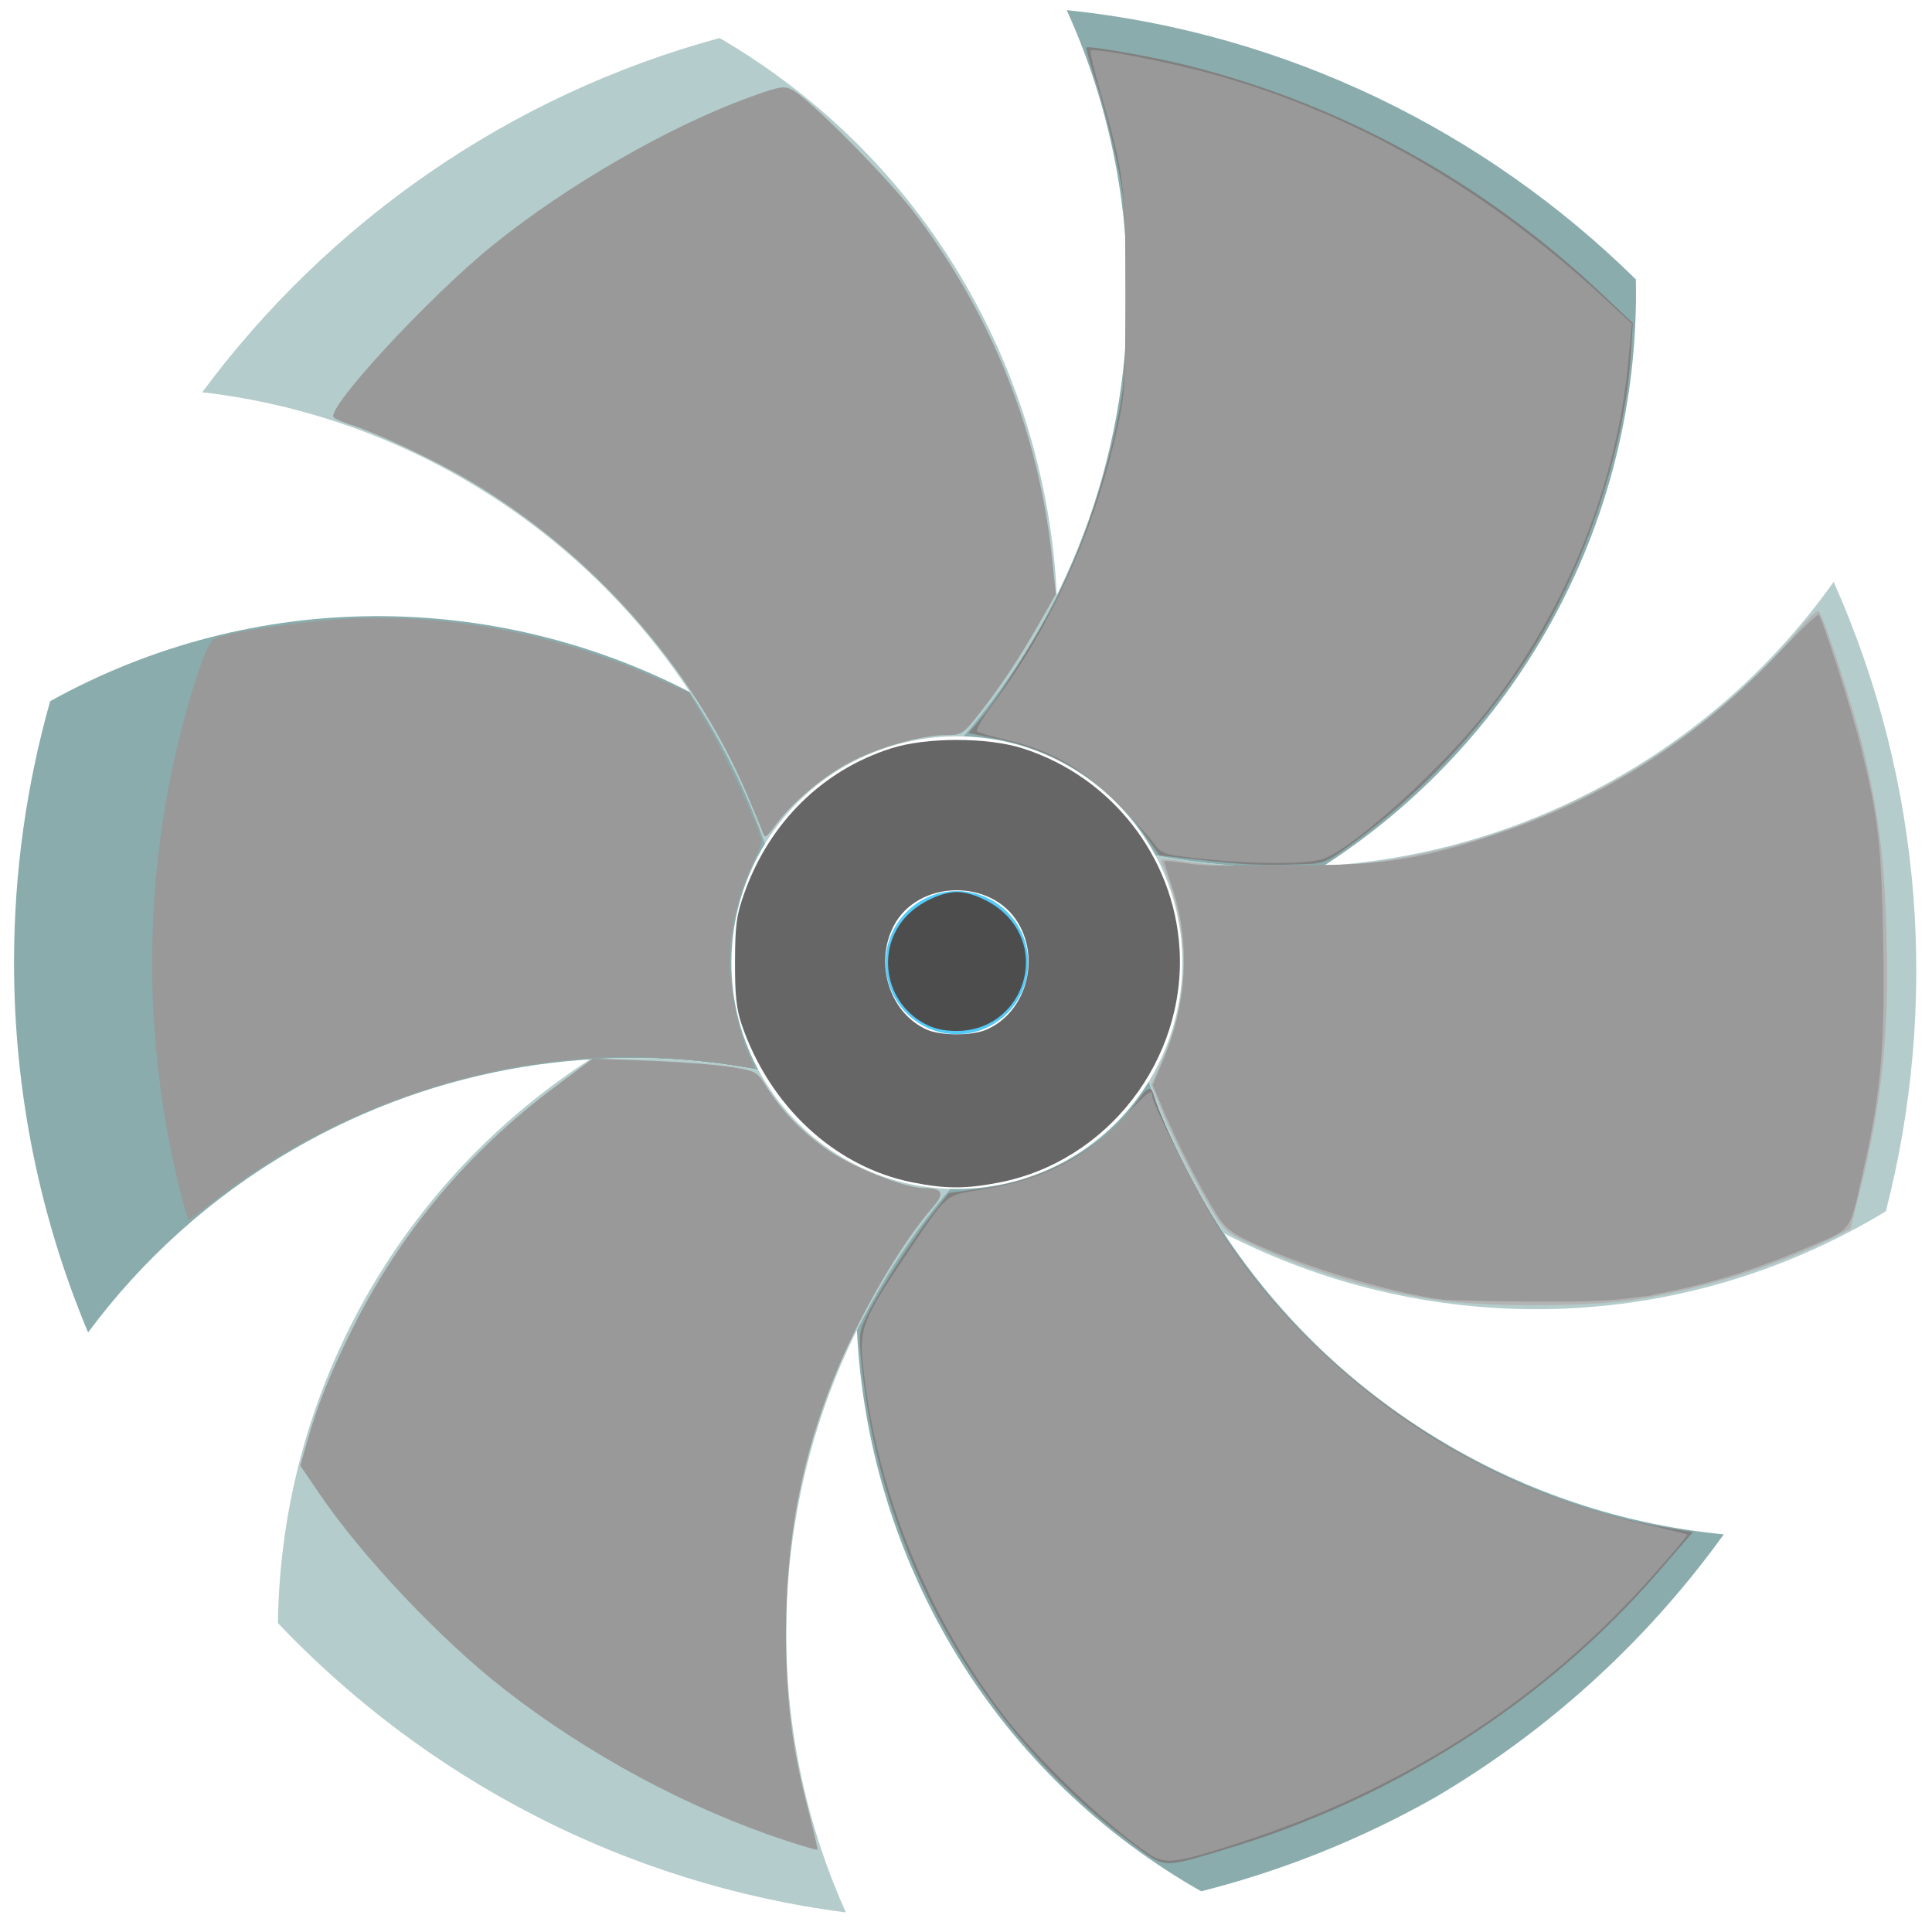
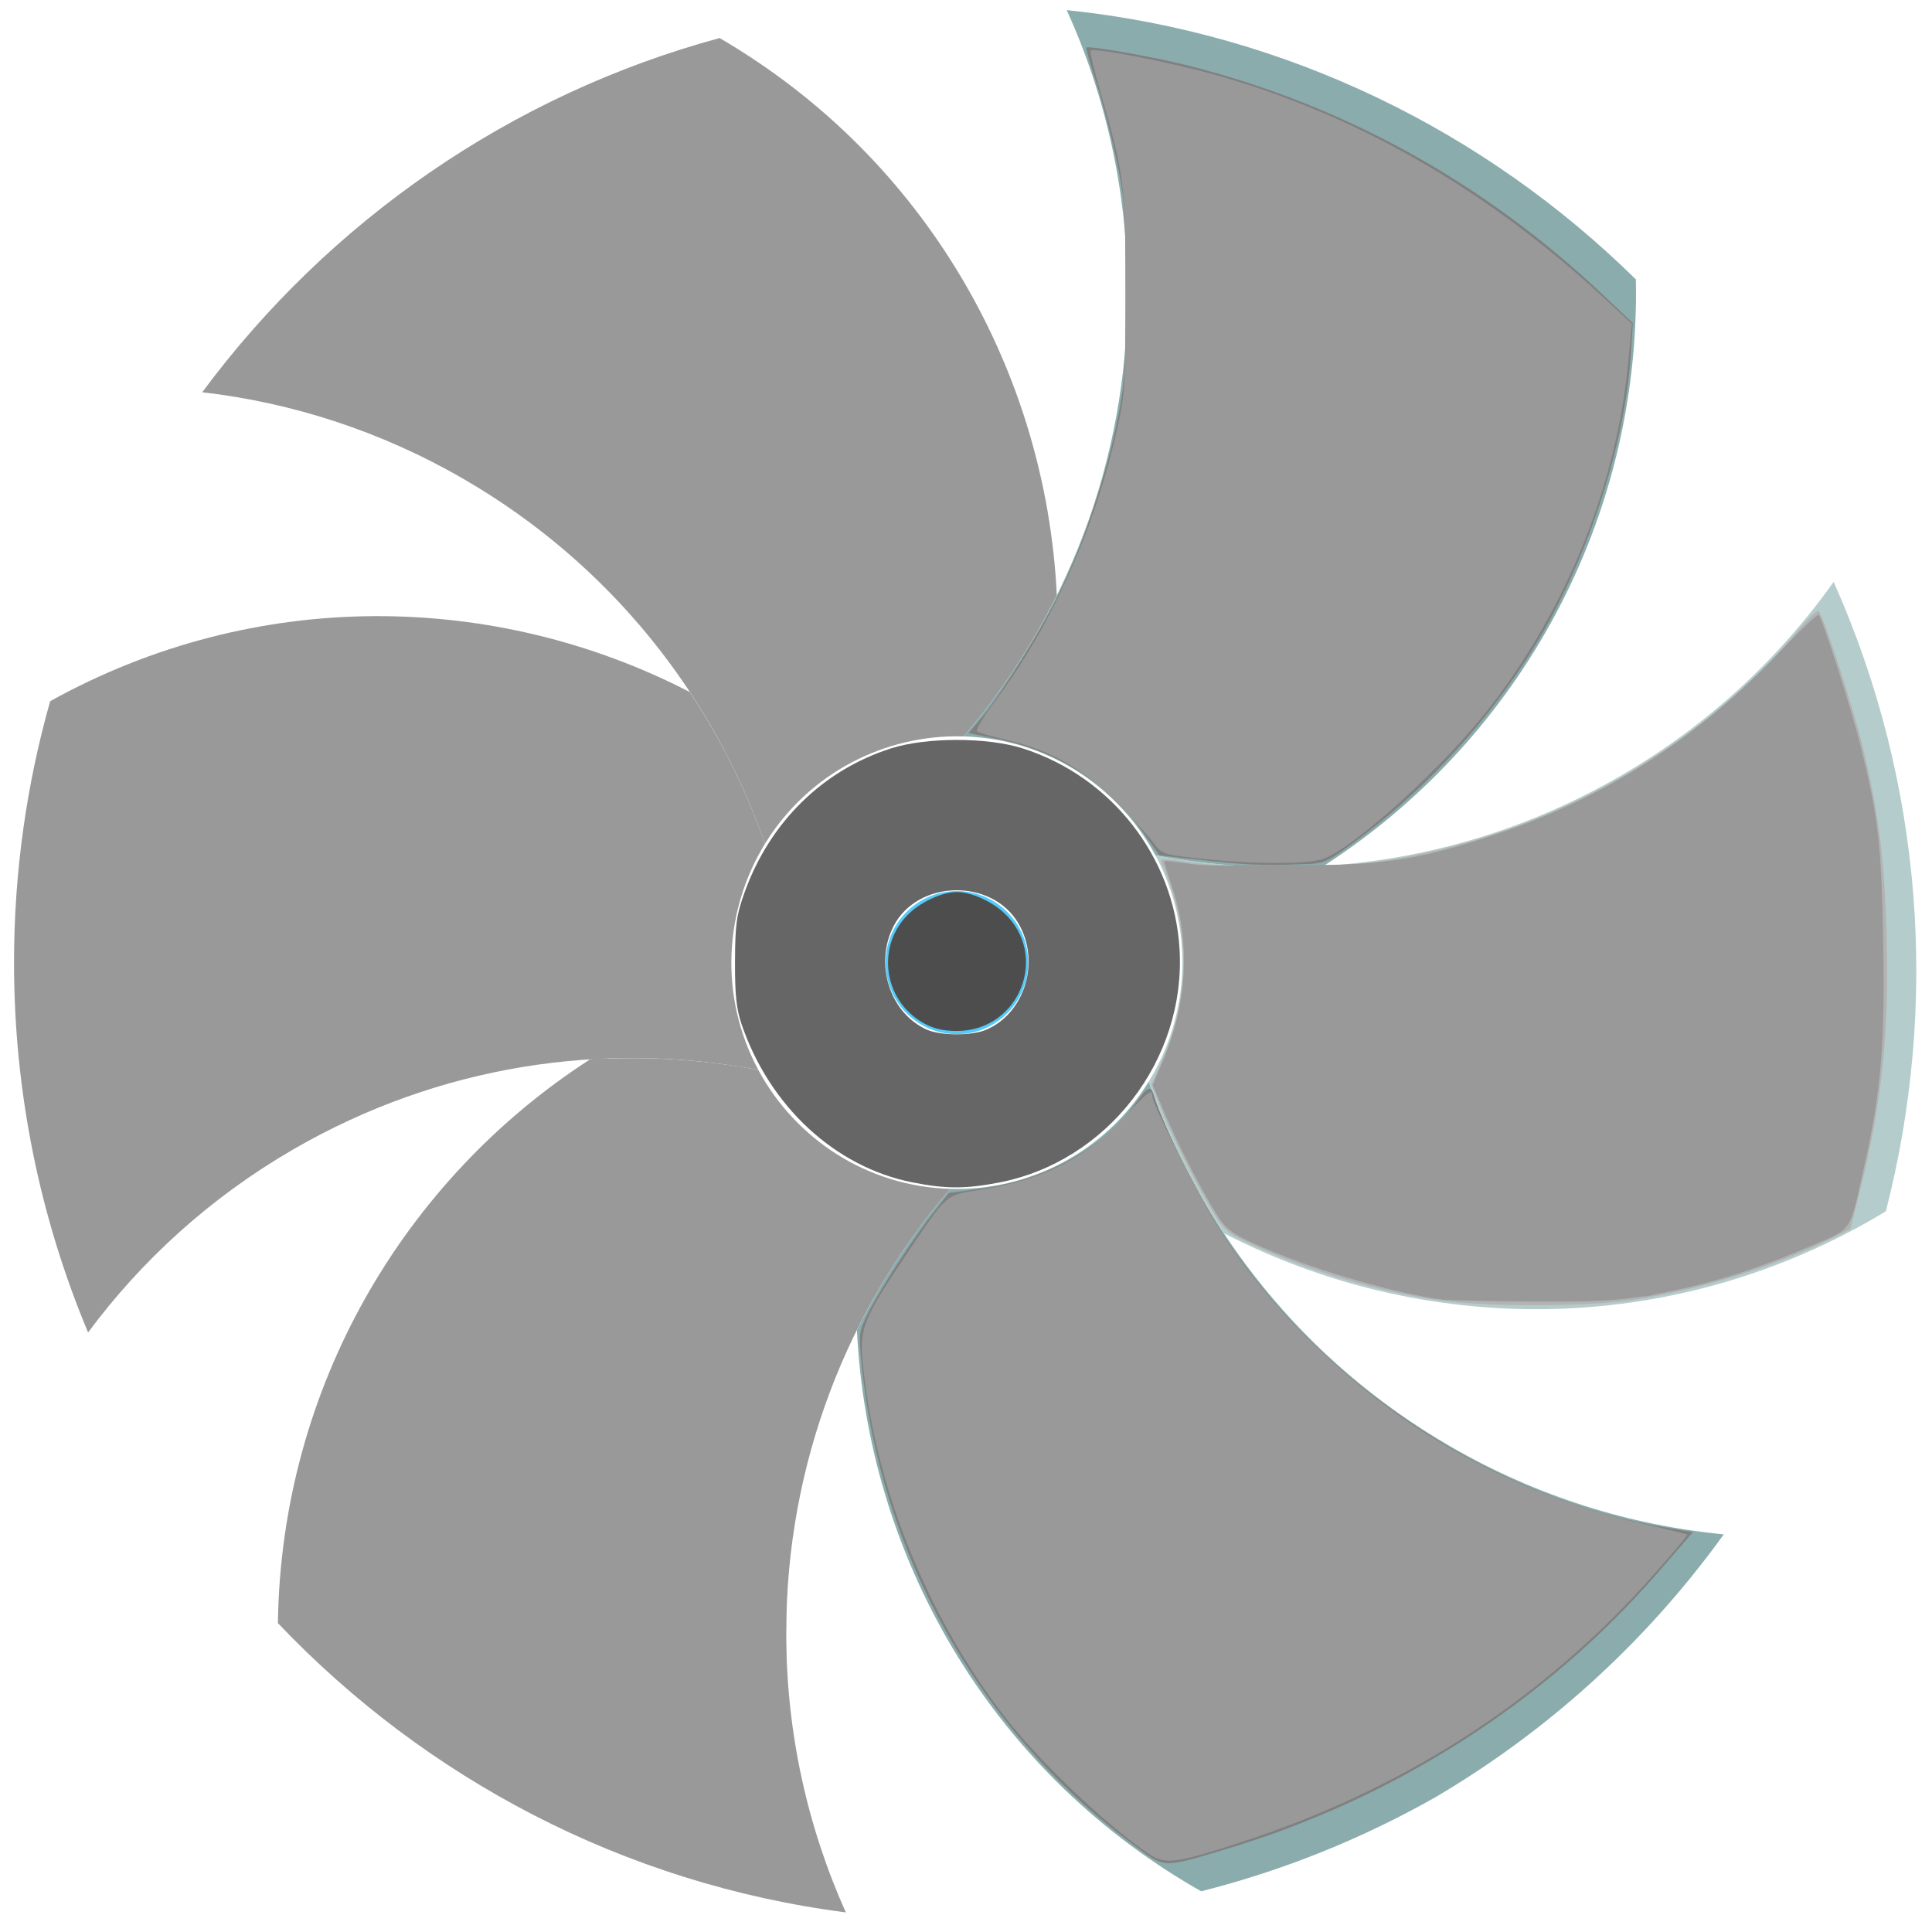
<svg xmlns="http://www.w3.org/2000/svg" version="1.1" id="Layer_1" viewBox="0 0 130 130" xml:space="preserve" width="130" height="130">
  <defs id="defs10776" />
  <ellipse style="fill:#53caf9;stroke-width:0.39" cx="64.388" cy="64.773" id="circle10745" rx="4.797" ry="4.815" />
-   <path style="fill:#b4cccb;stroke-width:0.39" d="m 51.476,56.771 c 2.935,-4.776 8.105,-7.373 13.36,-7.221 2.466,-2.878 4.575,-6.071 6.275,-9.503 C 70.388,25.025 62.331,10.671 48.421,2.56 34.309,6.385 22.106,14.926 13.608,26.393 c 6.025,0.696 12.012,2.606 17.599,5.844 9.852,5.708 16.782,14.543 20.269,24.535 z" id="path10747" />
-   <path style="fill:#8aacad;stroke-width:0.39" d="M 19.722,77.346 C 29.574,71.637 40.662,70.03 51.027,71.994 48.373,67.055 48.717,61.263 51.476,56.77 50.225,53.188 48.525,49.759 46.413,46.565 33.297,39.789 17.187,39.52 3.376,47.181 1.792,52.775 0.944,58.676 0.944,64.773 c 0,8.817 1.775,17.225 4.983,24.886 3.606,-4.863 8.232,-9.089 13.795,-12.313 z" id="path10749" />
-   <path style="fill:#b4cccb;stroke-width:0.39" d="M 63.937,79.997 C 58.349,79.833 53.523,76.638 51.026,71.994 47.31,71.29 43.501,71.053 39.689,71.291 c -12.458,8.047 -20.763,22.003 -20.99,37.924 9.912,10.431 23.267,17.538 38.214,19.466 -2.572,-5.737 -4.011,-12.098 -4.011,-18.798 3.68e-4,-11.417 4.158,-21.859 11.035,-29.886 z" id="path10751" />
+   <path style="fill:#999999;stroke-width:0.39" d="m 51.476,56.771 c 2.935,-4.776 8.105,-7.373 13.36,-7.221 2.466,-2.878 4.575,-6.071 6.275,-9.503 C 70.388,25.025 62.331,10.671 48.421,2.56 34.309,6.385 22.106,14.926 13.608,26.393 c 6.025,0.696 12.012,2.606 17.599,5.844 9.852,5.708 16.782,14.543 20.269,24.535 z" id="path10747" />
+   <path style="fill:#999999;stroke-width:0.39" d="M 19.722,77.346 C 29.574,71.637 40.662,70.03 51.027,71.994 48.373,67.055 48.717,61.263 51.476,56.77 50.225,53.188 48.525,49.759 46.413,46.565 33.297,39.789 17.187,39.52 3.376,47.181 1.792,52.775 0.944,58.676 0.944,64.773 c 0,8.817 1.775,17.225 4.983,24.886 3.606,-4.863 8.232,-9.089 13.795,-12.313 z" id="path10749" />
+   <path style="fill:#999999;stroke-width:0.39" d="M 63.937,79.997 C 58.349,79.833 53.523,76.638 51.026,71.994 47.31,71.29 43.501,71.053 39.689,71.291 c -12.458,8.047 -20.763,22.003 -20.99,37.924 9.912,10.431 23.267,17.538 38.214,19.466 -2.572,-5.737 -4.011,-12.098 -4.011,-18.798 3.68e-4,-11.417 4.158,-21.859 11.035,-29.886 z" id="path10751" />
  <path style="fill:#8aacad;stroke-width:0.39" d="M 97.566,97.312 C 87.714,91.603 80.784,82.768 77.297,72.776 c -2.935,4.776 -8.105,7.373 -13.36,7.221 -2.466,2.878 -4.575,6.071 -6.275,9.503 0.725,15.061 8.82,29.452 22.797,37.552 0.123,0.071 0.246,0.139 0.369,0.208 5.565,-1.408 10.843,-3.548 15.727,-6.311 7.464,-4.39 14.124,-10.338 19.434,-17.704 -6.302,-0.611 -12.58,-2.548 -18.423,-5.934 z" id="path10753" />
  <path style="fill:#b4cccb;stroke-width:0.39" d="m 126.896,81.501 c 3.533,-13.756 2.58,-28.681 -3.514,-42.347 -3.679,5.174 -8.49,9.662 -14.332,13.048 -9.852,5.709 -20.939,7.316 -31.304,5.351 2.654,4.939 2.309,10.732 -0.449,15.224 1.251,3.582 2.951,7.011 5.062,10.206 13.357,6.901 29.821,7.059 43.798,-1.04 0.249,-0.144 0.494,-0.293 0.739,-0.441 z" id="path10755" />
  <path style="fill:#8aacad;stroke-width:0.39" d="m 89.083,58.255 c 12.632,-8.16 21.001,-22.393 21.001,-38.592 0,-0.288 -0.006,-0.576 -0.011,-0.863 C 99.971,8.851 86.618,2.218 71.778,0.681 74.403,6.466 75.87,12.892 75.87,19.663 c 0,11.418 -4.157,21.86 -11.035,29.887 5.588,0.164 10.414,3.359 12.911,8.003 3.716,0.704 7.525,0.941 11.337,0.703 z" id="path10757" />
  <path style="fill:#999999;stroke-width:0.24" d="m 52.911,123.86 c -6.572,-2.158 -13.352,-5.802 -19.004,-10.213 -4.252,-3.319 -9.519,-8.888 -12.392,-13.103 l -1.311,-1.923 0.452,-1.586 c 0.728,-2.556 1.629,-4.795 3.114,-7.741 3.268,-6.481 7.748,-11.81 13.621,-16.199 l 2.492,-1.863 3.705,0.137 c 2.038,0.075 4.518,0.262 5.511,0.415 1.76,0.271 1.822,0.304 2.453,1.305 1.074,1.704 2.456,3.129 4.179,4.311 1.69,1.159 5.126,2.525 6.384,2.537 1.327,0.013 1.488,0.338 0.642,1.305 -2.16,2.47 -4.991,7.349 -6.626,11.423 -2.228,5.55 -3.24,10.937 -3.239,17.241 2.48e-4,4.496 0.39,7.636 1.461,11.76 0.391,1.506 0.684,2.766 0.65,2.8 -0.034,0.034 -0.975,-0.239 -2.093,-0.606 z" id="path11341" />
  <path style="fill:#999999;stroke-width:0.24" d="M 51.331,56.032 C 51.246,55.784 50.753,54.593 50.235,53.385 46.559,44.806 39.802,37.195 31.519,32.302 29.242,30.957 25.416,29.159 23.628,28.592 c -0.526,-0.166 -1.053,-0.392 -1.171,-0.502 -0.59,-0.546 6.414,-8.128 10.719,-11.603 5.009,-4.044 11.886,-8.003 17.298,-9.959 2.019,-0.73 2.282,-0.773 2.856,-0.47 1.174,0.62 6.545,6.056 8.321,8.422 5.209,6.94 8.303,14.817 9.17,23.345 l 0.22,2.16 -1.093,1.92 c -1.38,2.424 -2.705,4.417 -4.106,6.178 -1.049,1.318 -1.146,1.379 -2.195,1.38 -1.64,0.002 -4.567,0.833 -6.476,1.84 -1.817,0.959 -3.927,2.747 -5.014,4.25 -0.582,0.805 -0.693,0.87 -0.827,0.48 z" id="path11343" />
  <path style="fill:#b3b3b3;stroke-width:0.24" d="m 96.772,87.486 c -4.162,-0.61 -8.716,-1.977 -12.626,-3.791 -1.621,-0.752 -1.791,-0.906 -2.707,-2.461 -1.189,-2.017 -2.676,-5.013 -3.416,-6.882 l -0.548,-1.385 0.734,-1.649 c 1.897,-4.258 1.881,-8.913 -0.045,-13.23 -0.148,-0.333 0.044,-0.341 1.814,-0.073 2.844,0.43 9.756,0.403 12.826,-0.049 10.986,-1.619 21.211,-7.285 28.315,-15.689 0.608,-0.719 1.172,-1.24 1.254,-1.157 0.337,0.339 2.338,6.502 2.98,9.183 1.079,4.503 1.455,7.526 1.595,12.837 0.17,6.428 -0.333,11.165 -1.807,17.036 l -0.633,2.519 -1.315,0.654 c -3.836,1.909 -8.914,3.473 -13.418,4.132 -3.097,0.453 -9.924,0.456 -13.004,0.004 z" id="path11345" />
  <path style="fill:#999999;stroke-width:0.24" d="M 12.087,79.995 C 9.305,68.749 9.668,56.84 13.127,45.874 c 0.559,-1.772 0.984,-2.721 1.292,-2.887 0.826,-0.444 6.009,-1.207 9.197,-1.355 6.773,-0.314 13.835,1.042 20.332,3.904 l 2.391,1.053 1.309,2.217 c 1.237,2.095 3.586,7.177 3.59,7.768 9.96e-4,0.15 -0.323,0.969 -0.719,1.821 -0.852,1.828 -1.42,4.319 -1.426,6.255 -0.005,1.692 0.569,4.591 1.202,6.074 0.257,0.602 0.467,1.119 0.467,1.149 0,0.03 -0.78,-0.081 -1.733,-0.246 -0.953,-0.166 -3.096,-0.369 -4.763,-0.453 -10.419,-0.52 -21.541,3.093 -30.015,9.752 -0.819,0.643 -1.524,1.17 -1.566,1.17 -0.042,0 -0.311,-0.945 -0.597,-2.1 z" id="path11347" />
  <path style="fill:#808080;stroke-width:0.24" d="M 84.228,58.168 C 83.505,58.138 81.808,57.987 80.458,57.832 L 78.003,57.549 76.947,56.063 c -2.337,-3.288 -5.761,-5.512 -9.719,-6.316 l -2.06,-0.418 0.704,-0.833 c 1.485,-1.757 4.279,-6.227 5.545,-8.871 1.583,-3.307 2.986,-7.517 3.758,-11.277 0.509,-2.478 0.566,-3.37 0.561,-8.758 -0.006,-5.595 -0.049,-6.201 -0.648,-8.998 C 74.734,8.942 74.122,6.625 73.728,5.443 73.334,4.261 73.055,3.251 73.107,3.198 73.247,3.058 77.574,3.819 79.805,4.376 90.323,7.001 99.84,12.246 107.867,19.843 l 2.005,1.897 -0.143,2.164 c -0.413,6.23 -2.978,13.948 -6.557,19.733 -2.948,4.764 -7.055,9.274 -11.483,12.61 -2.288,1.724 -2.548,1.857 -3.705,1.891 -0.685,0.021 -1.514,0.048 -1.842,0.06 -0.329,0.012 -1.189,-0.002 -1.912,-0.031 z" id="path11349" />
  <path style="fill:#808080;stroke-width:0.24" d="m 76.1,124.01 c -10.215,-7.598 -16.86,-19.439 -18.135,-32.316 -0.193,-1.948 -0.172,-2.099 0.456,-3.359 0.783,-1.572 3.118,-5.156 4.462,-6.851 l 0.962,-1.212 2.193,-0.293 c 4.308,-0.576 8.217,-2.732 10.345,-5.705 0.857,-1.198 1.055,-1.278 1.277,-0.515 0.557,1.915 3.193,7.136 4.878,9.66 6.67,9.995 18.073,17.439 29.704,19.394 l 1.672,0.281 -2.392,2.759 c -7.494,8.644 -17.684,15.17 -28.966,18.55 -4.45,1.333 -4.108,1.354 -6.454,-0.391 z" id="path11351" />
  <path style="fill:#666666;stroke-width:0.24" d="M 61.398,79.56 C 56.187,78.53 51.774,74.44 49.893,68.899 49.55,67.887 49.448,66.907 49.457,64.699 c 0.01,-2.486 0.097,-3.12 0.64,-4.639 1.689,-4.725 5.263,-8.241 9.866,-9.705 2.374,-0.755 6.471,-0.755 8.845,0 5.955,1.894 10.183,7.288 10.559,13.47 0.455,7.489 -4.866,14.364 -12.194,15.755 -2.242,0.426 -3.544,0.421 -5.776,-0.02 z m 4.968,-10.273 c 2.599,-1.12 3.653,-4.589 2.168,-7.141 -1.779,-3.058 -6.774,-2.967 -8.396,0.153 -1.324,2.548 -0.273,5.859 2.216,6.978 0.94,0.422 3.042,0.427 4.012,0.01 z" id="path11574" />
  <path style="fill:#4d4d4d;stroke-width:0.24" d="m 62.122,68.831 c -2.753,-1.565 -3.19,-5.334 -0.863,-7.445 0.856,-0.776 2.202,-1.363 3.127,-1.363 0.925,0 2.271,0.587 3.127,1.363 3.13,2.838 1.115,7.985 -3.127,7.985 -0.923,0 -1.598,-0.161 -2.264,-0.54 z" id="path11576" />
  <path style="fill:#999999;stroke-width:0.24" d="m 80.667,57.763 c -2.436,-0.271 -2.497,-0.293 -3.091,-1.109 -0.333,-0.458 -1.474,-1.697 -2.535,-2.754 -2.217,-2.209 -4.408,-3.441 -7.308,-4.111 -0.986,-0.228 -1.88,-0.487 -1.986,-0.576 -0.106,-0.089 0.39,-0.94 1.103,-1.891 3.909,-5.216 6.801,-11.652 8.349,-18.584 0.492,-2.205 0.543,-3.042 0.543,-9.028 0,-7.232 -0.08,-7.88 -1.662,-13.394 -0.442,-1.541 -0.755,-2.852 -0.696,-2.914 0.203,-0.208 5.14,0.742 8.122,1.563 9.581,2.636 18.461,7.709 26.465,15.121 l 1.832,1.696 -0.246,2.605 c -0.77,8.159 -4.087,16.449 -9.261,23.146 -3.036,3.93 -8.846,9.249 -11.164,10.221 -0.991,0.416 -4.774,0.419 -8.465,0.008 z" id="path13933" />
  <path style="fill:#808080;stroke-width:0.24" d="m 77.176,124.661 c -1.796,-1.231 -4.54,-3.636 -6.611,-5.794 -5.385,-5.61 -9.222,-12.505 -11.198,-20.121 -0.812,-3.131 -1.531,-8.021 -1.334,-9.073 0.218,-1.165 2.659,-5.092 5.502,-8.852 0.222,-0.293 0.862,-0.509 1.965,-0.661 4.569,-0.632 8.557,-2.686 10.703,-5.511 0.916,-1.206 1.332,-1.471 1.332,-0.85 0,0.835 4.39,9.028 5.989,11.176 6.412,8.614 16.589,15.307 26.522,17.442 1.512,0.325 2.936,0.663 3.164,0.752 0.34,0.132 -0.056,0.686 -2.168,3.041 -7.214,8.04 -16.468,14.066 -26.921,17.53 -5.123,1.698 -5.701,1.774 -6.945,0.922 z" id="path13935" />
  <path style="fill:#999999;stroke-width:0.24" d="M 97.017,87.444 C 93.552,86.969 87.884,85.28 84.388,83.681 82.919,83.01 82.466,82.665 81.93,81.817 80.884,80.162 79.308,77.104 78.402,74.974 l -0.835,-1.963 0.697,-1.666 c 1.627,-3.887 1.849,-7.94 0.634,-11.564 -0.332,-0.99 -0.583,-1.821 -0.558,-1.847 0.025,-0.026 0.849,0.065 1.831,0.203 1.018,0.143 4.098,0.206 7.164,0.146 6.083,-0.117 8.227,-0.461 13.268,-2.125 7.28,-2.403 13.635,-6.479 19.111,-12.255 1.392,-1.468 2.589,-2.612 2.659,-2.541 0.257,0.258 2.246,6.489 2.836,8.883 1.183,4.801 1.38,6.504 1.507,13.026 0.133,6.83 -0.139,10.144 -1.235,15.006 -1.104,4.9 -0.682,4.295 -3.981,5.708 -3.6,1.542 -6.952,2.555 -10.462,3.161 -2.197,0.379 -3.721,0.462 -8.008,0.432 -2.912,-0.02 -5.618,-0.08 -6.012,-0.134 z" id="path13993" />
  <path style="fill:#999999;stroke-width:0.24" d="m 77.176,124.659 c -2.97,-2.042 -7.407,-6.304 -9.714,-9.331 -5.218,-6.846 -8.645,-15.494 -9.424,-23.778 -0.203,-2.153 0.119,-2.937 2.894,-7.055 2.899,-4.301 2.598,-4.041 5.139,-4.453 4.173,-0.677 7.105,-2.176 9.646,-4.931 1.567,-1.699 1.818,-1.884 1.818,-1.337 0,0.531 3.222,6.869 4.638,9.123 3.219,5.123 8.494,10.274 14.089,13.756 4.497,2.799 9.246,4.742 14.469,5.92 1.494,0.337 2.752,0.649 2.796,0.693 0.044,0.044 -1.09,1.387 -2.521,2.985 -7.43,8.297 -16.776,14.278 -27.854,17.823 -4.231,1.354 -4.781,1.408 -5.976,0.586 z" id="path13995" />
  <path style="fill:#999999;stroke-width:0.24" d="M 94.149,86.79 C 89.721,85.73 84.571,83.874 82.98,82.766 82.208,82.228 80.114,78.583 78.71,75.336 l -1.003,-2.321 0.639,-1.601 c 0.951,-2.386 1.332,-4.305 1.336,-6.736 0.003,-1.909 -0.463,-4.603 -1.054,-6.097 -0.125,-0.315 0.758,-0.36 7.091,-0.363 8.254,-0.003 9.307,-0.141 14.714,-1.927 7.327,-2.42 13.201,-6.121 18.816,-11.855 1.315,-1.343 2.569,-2.541 2.788,-2.663 0.344,-0.192 0.543,0.235 1.487,3.194 1.228,3.85 2.135,7.355 2.589,10.015 0.438,2.563 0.425,17.226 -0.018,19.676 -0.703,3.891 -1.506,7.107 -1.919,7.678 -0.592,0.82 -5.81,2.917 -10.009,4.021 l -3.285,0.864 -7.172,0.071 c -6.861,0.068 -7.275,0.046 -9.562,-0.501 z" id="path13997" />
+   <path style="fill:#666666;fill-opacity:0;stroke-width:0.615" d="M 17.232,26.779 13.871,26.066 18.955,20.771 C 26.42,12.995 36.063,6.772 44.984,3.972 c 3.282,-1.03 3.587,-1.034 5.071,-0.061 1.697,1.112 2.085,2.236 0.772,2.236 -1.517,0 -11.625,5.519 -15.865,8.661 -2.328,1.726 -6.264,5.324 -8.746,7.995 -2.482,2.672 -4.763,4.819 -5.069,4.773 -0.306,-0.047 -2.068,-0.406 -3.916,-0.798 z" id="path1" />
</svg>
